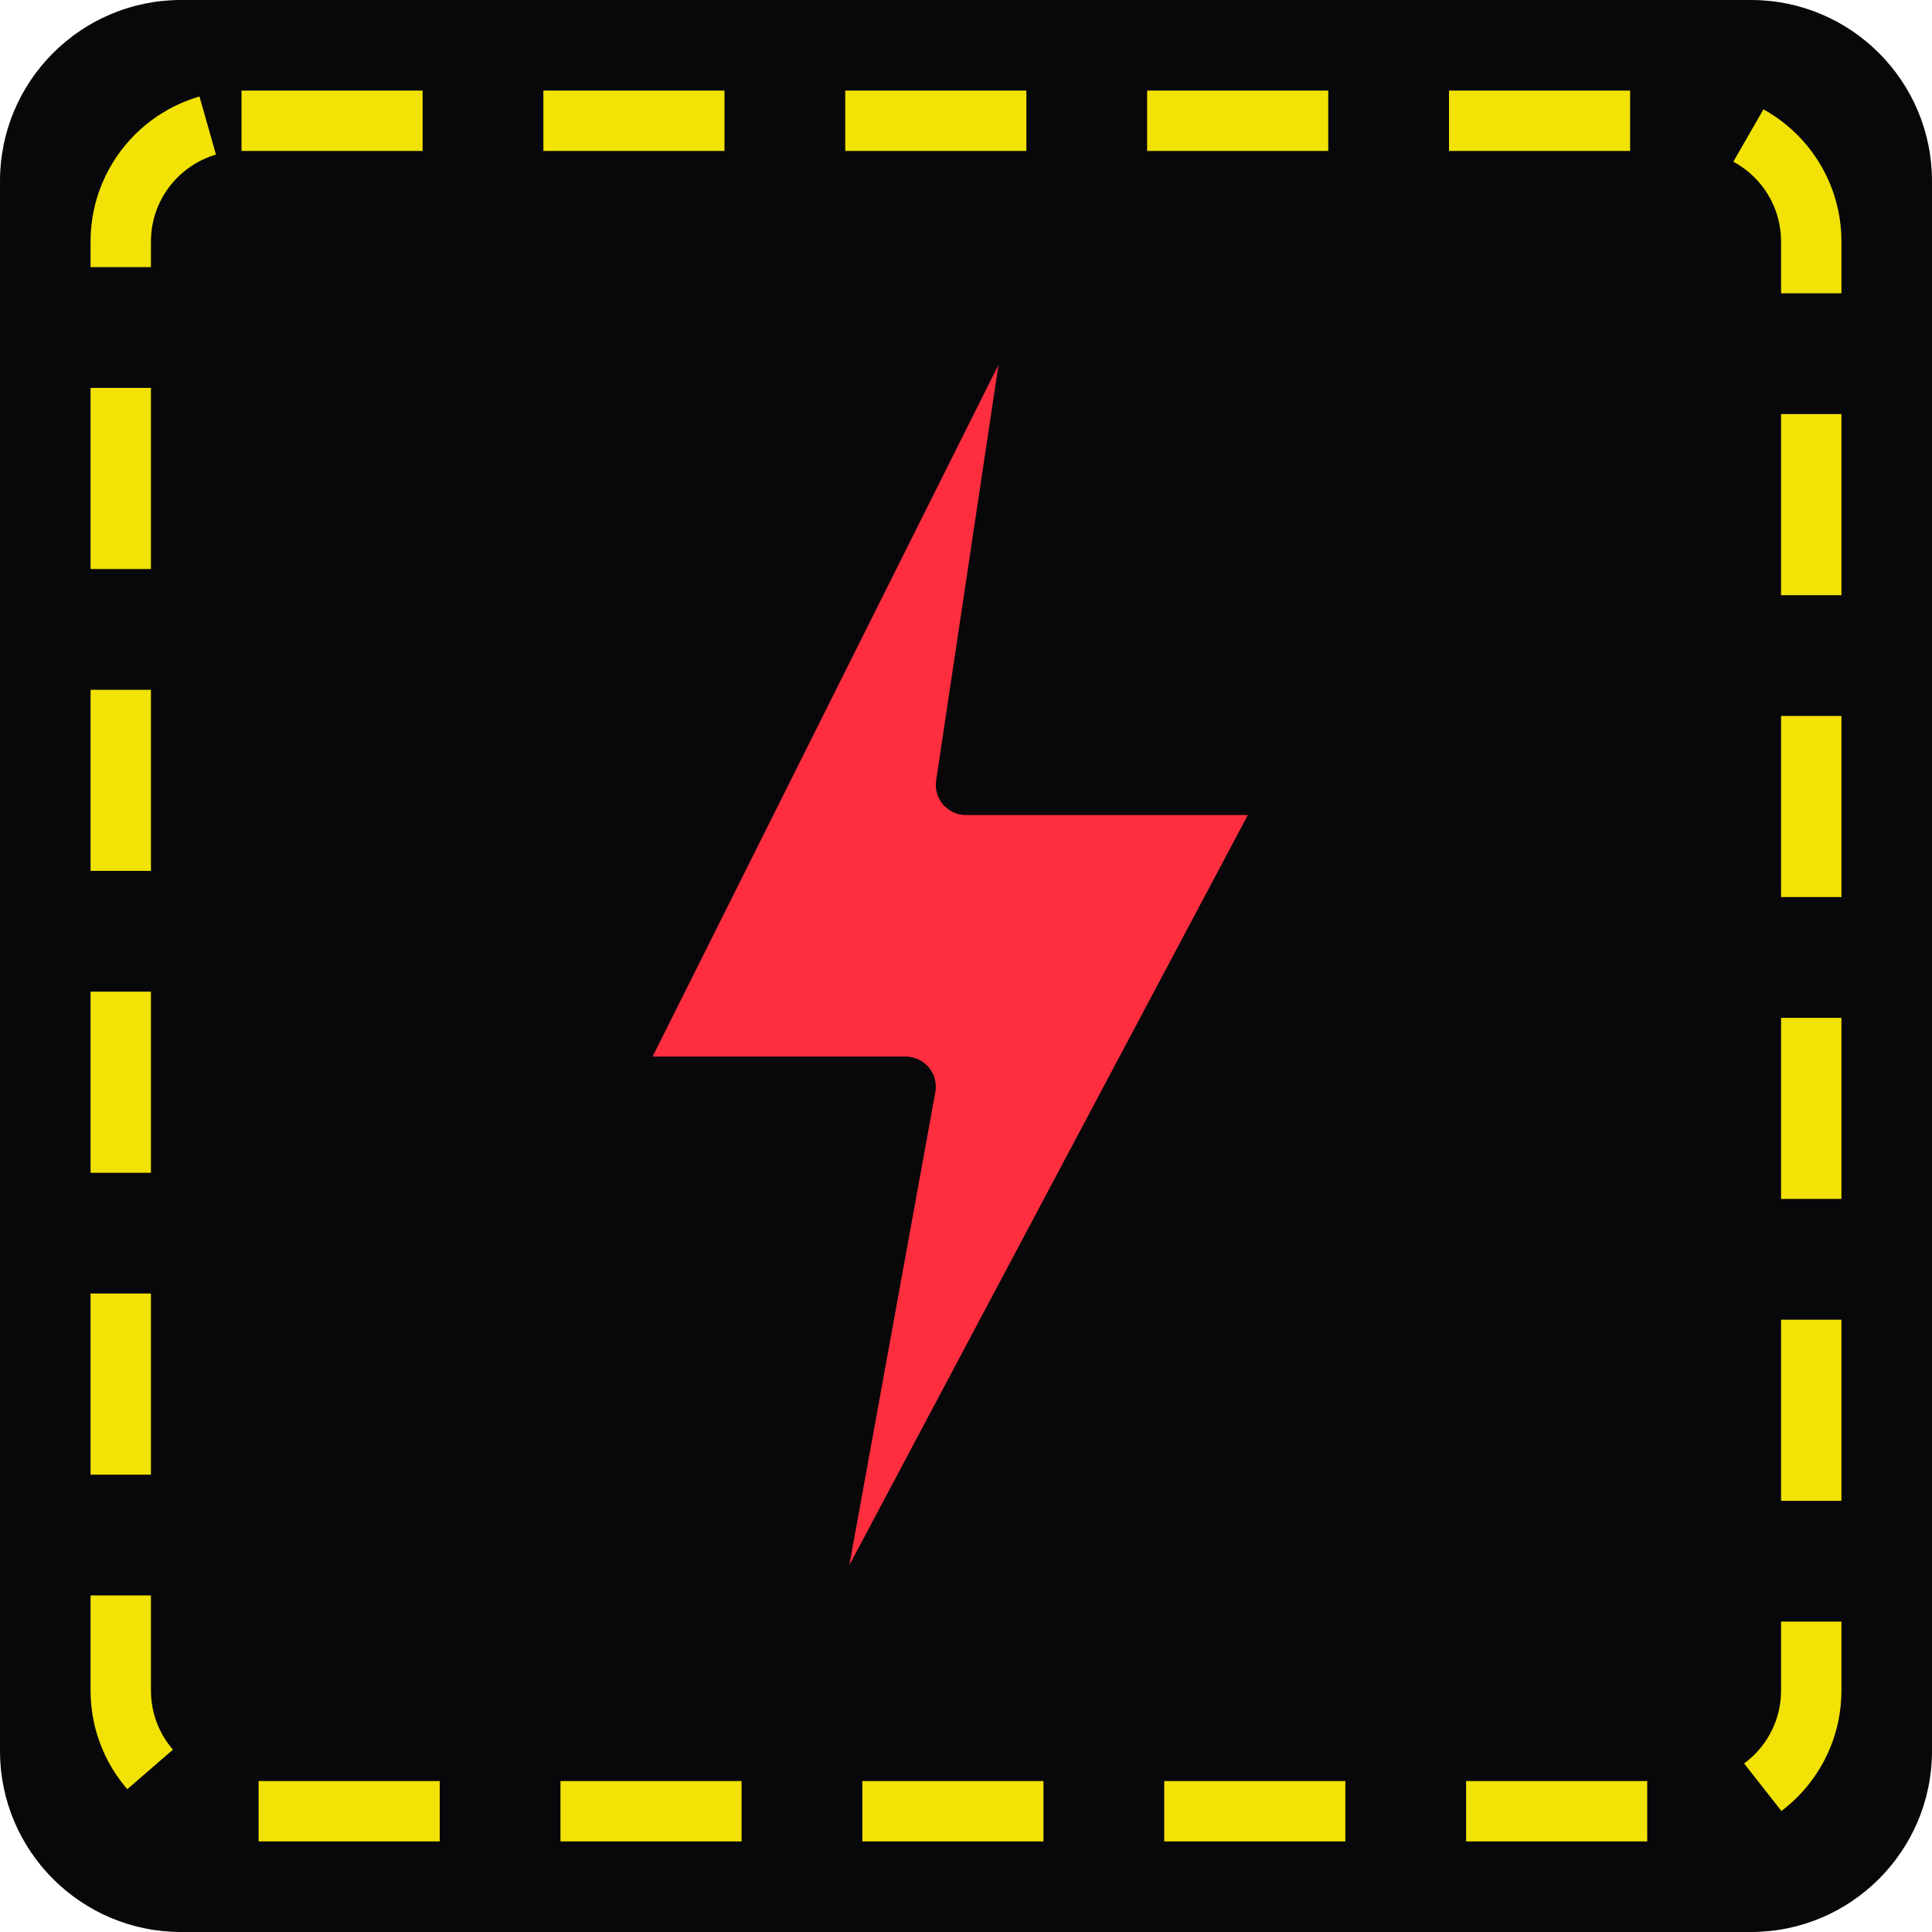
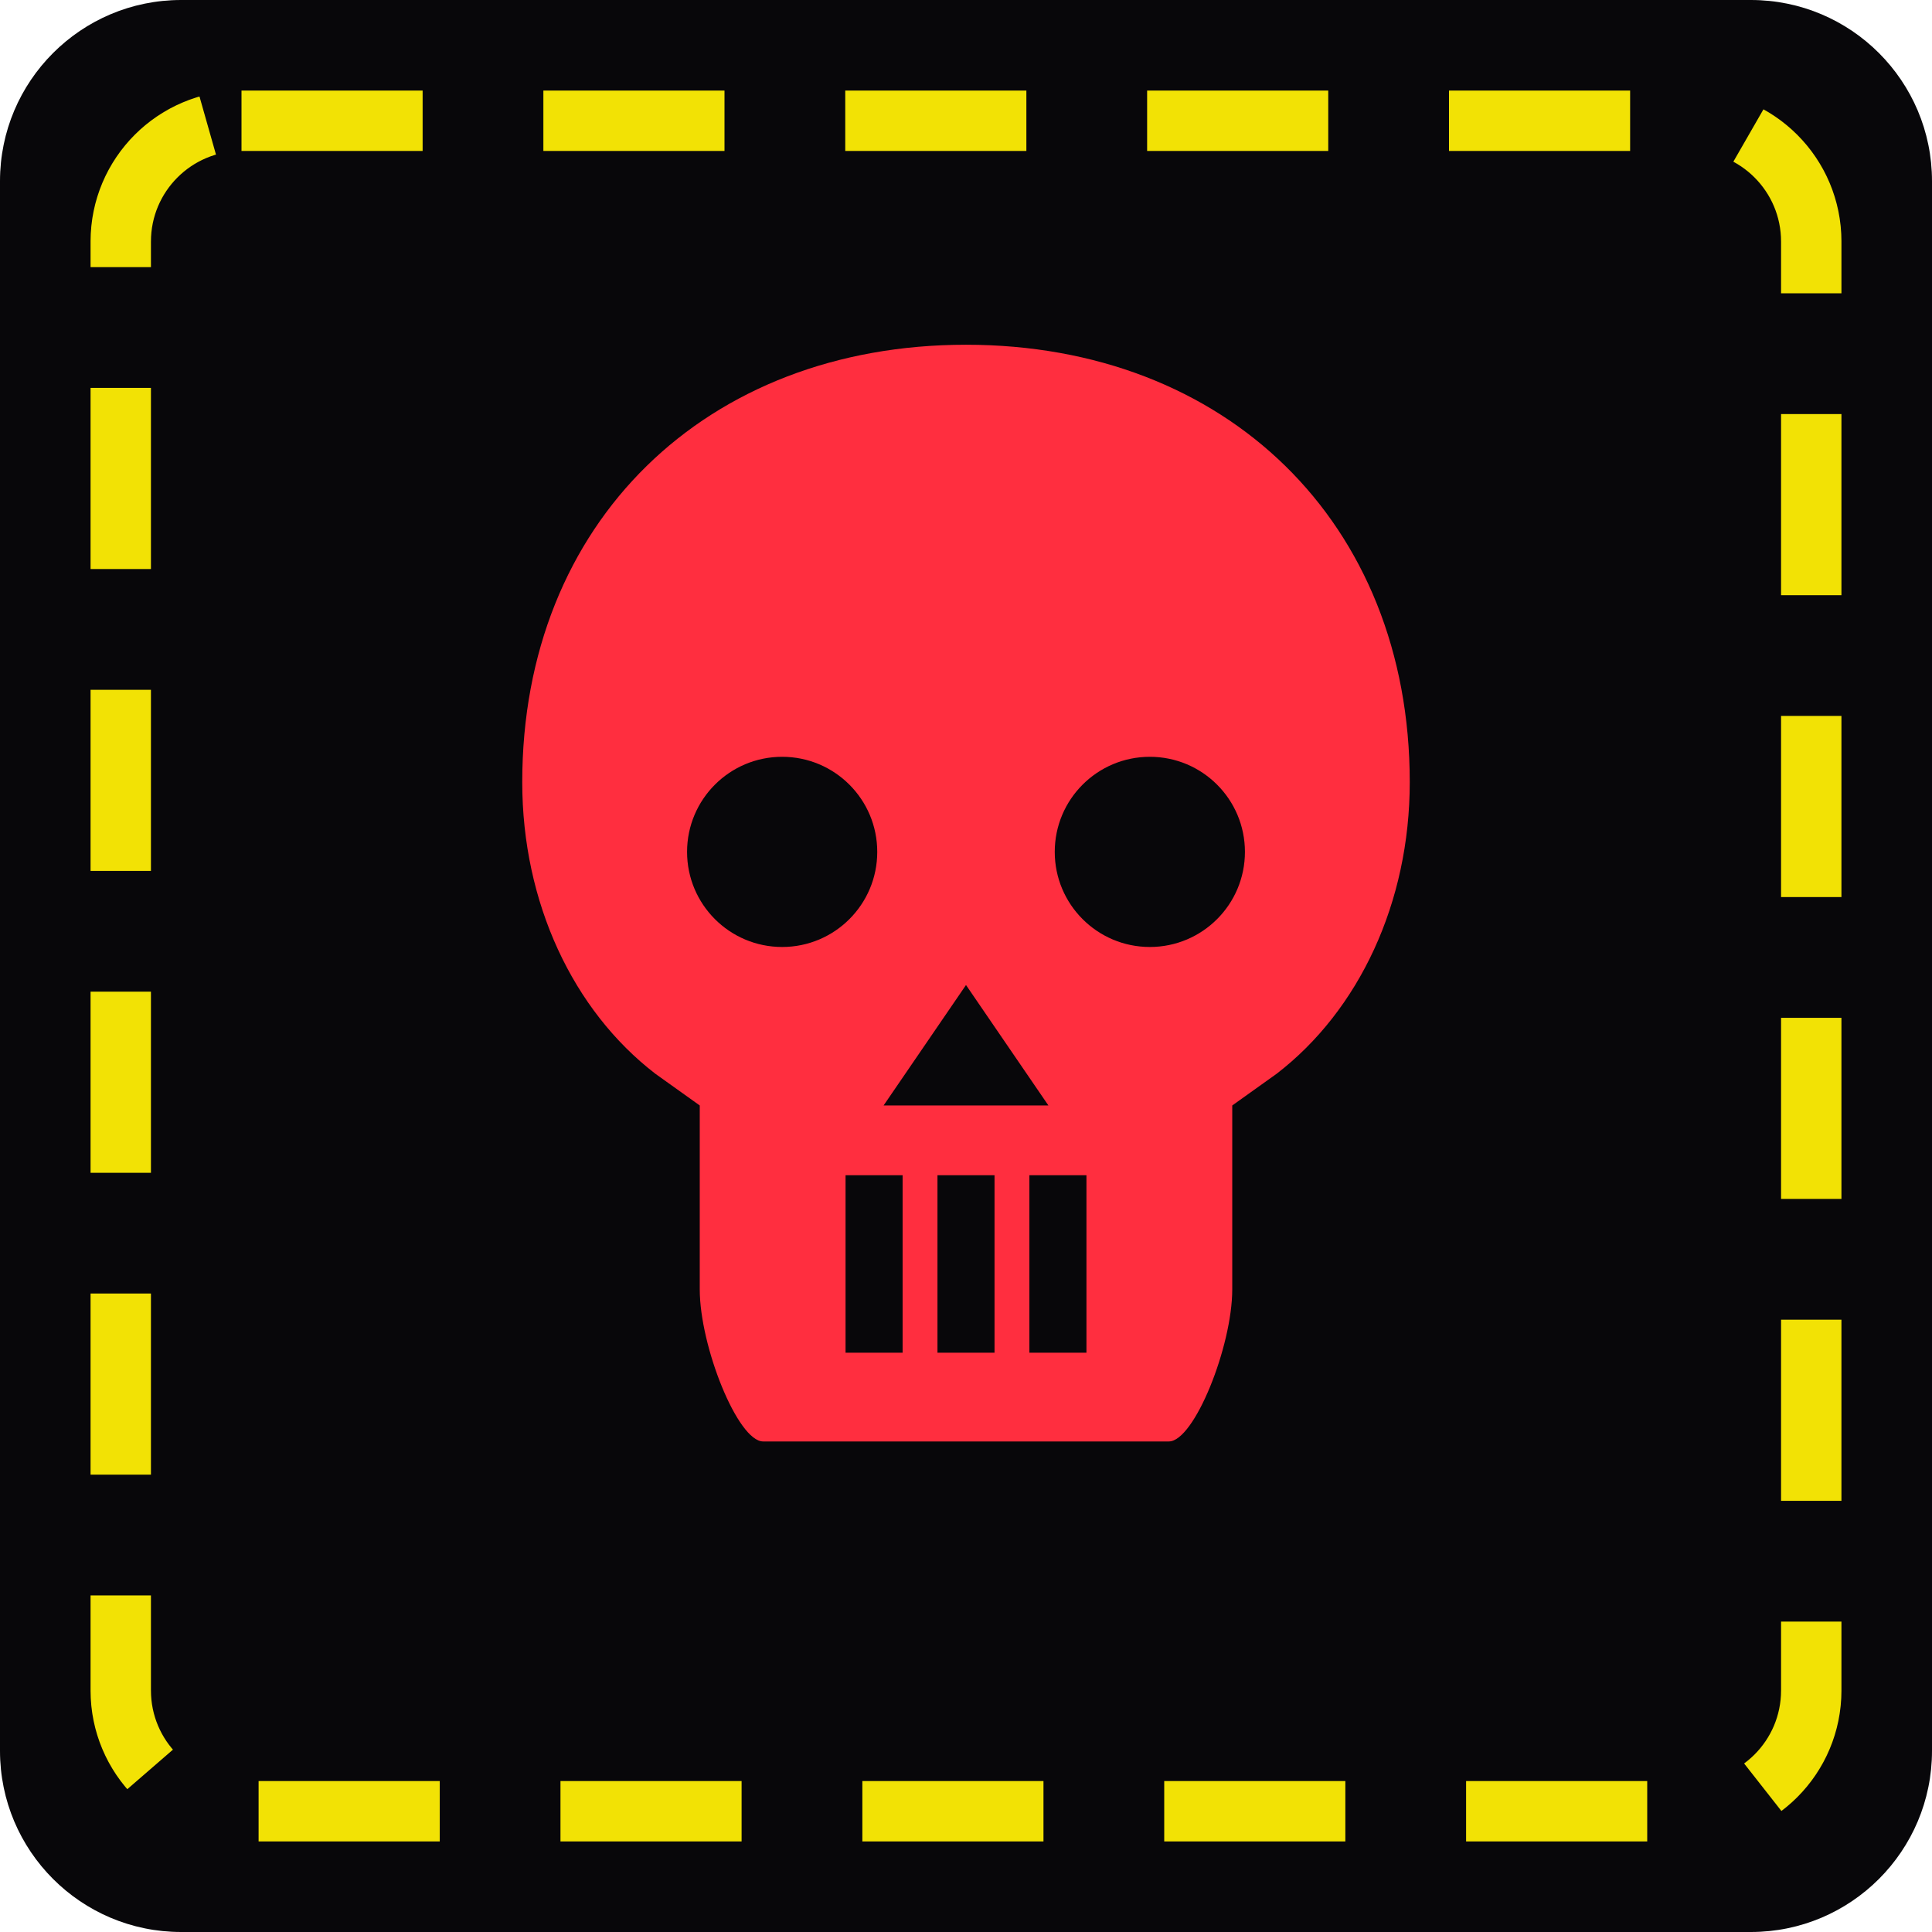
<svg xmlns="http://www.w3.org/2000/svg" viewBox="0 0 64 64">
  <rect width="64" height="64" rx="6" fill="#08070a" />
  <rect x="4" y="4" width="56" height="56" rx="4" fill="none" stroke="#f2e205" stroke-width="2" stroke-dasharray="6 4" />
-   <path d="M35 6 20 36h10l-4 22 17-32H32l3-20z" fill="#ff2e3f" stroke="#08070a" stroke-width="2" stroke-linejoin="round" />
+   <path fill="#ff2e3f" fill-rule="evenodd" transform="translate(32 32) scale(2.1) translate(-12 -12)" d="M12 2.2c-4.1 0-7 2.8-7 6.9 0 1.9.8 3.6 2.1 4.6l.7.5v2.9c0 .9.6 2.4 1 2.4h6.4c.4 0 1-1.5 1-2.4v-2.9l.7-.5c1.3-1 2.1-2.7 2.1-4.6 0-4.1-2.9-6.9-7-6.9zM9.1 11.7a1.5 1.5 0 1 0 0-3 1.5 1.5 0 0 0 0 3zM14.9 11.7a1.5 1.5 0 1 0 0-3 1.5 1.5 0 0 0 0 3zM12 12.3l1.3 1.9h-2.6l1.3-1.9zM10.1 15.3h.9v2.8h-.9v-2.8zM11.55 15.3h.9v2.8h-.9v-2.8zM13 15.3h.9v2.8h-.9v-2.8z" />
</svg>
